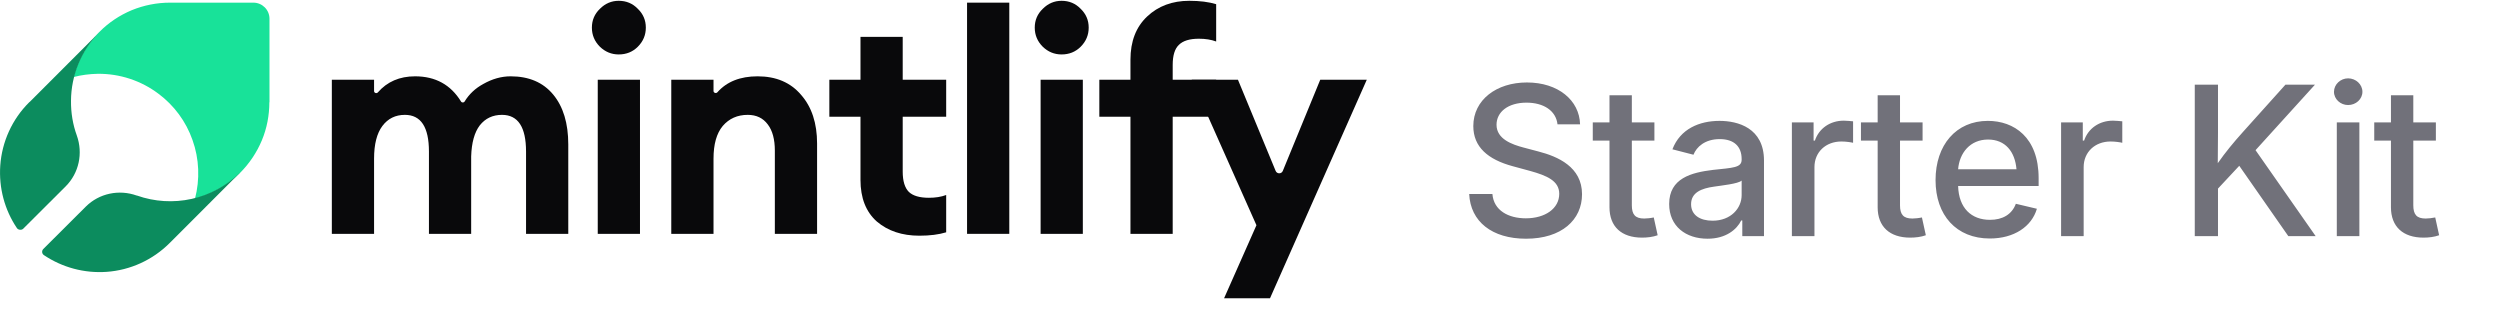
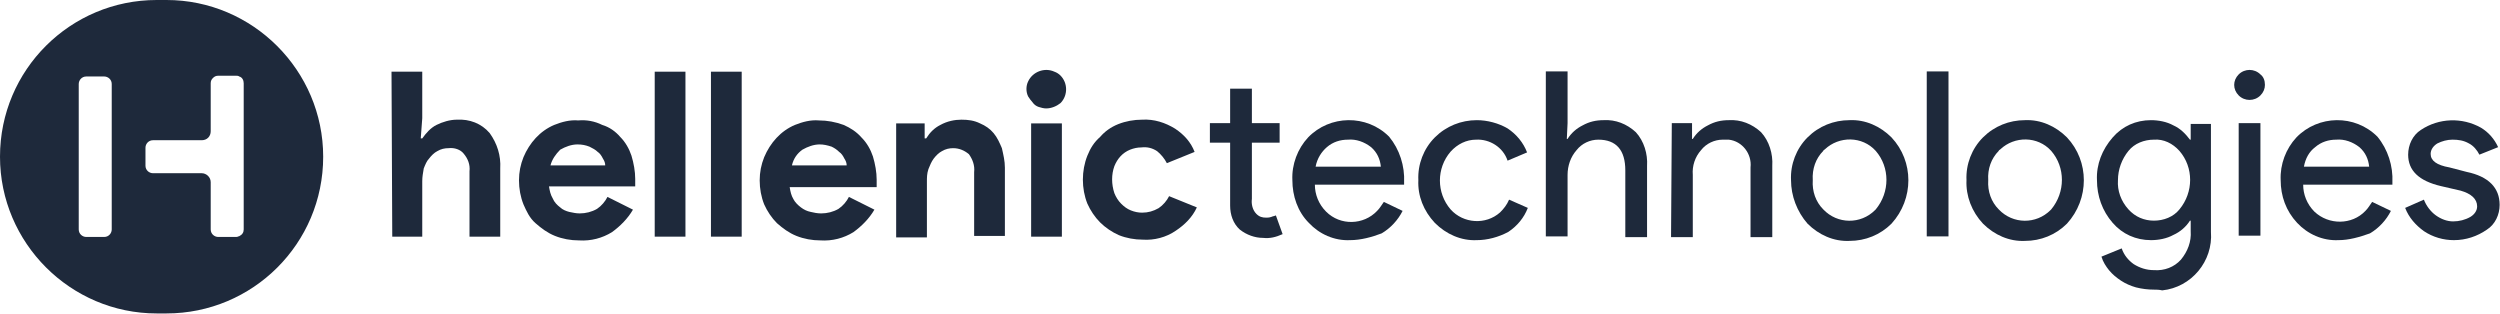
- <svg xmlns="http://www.w3.org/2000/svg" width="180" height="23" viewBox="0 0 180 23" fill="none">
-   <path d="M91.44 21.476H88.133L90.464 16.216L85.802 5.74H89.132L91.847 12.307C91.943 12.536 92.268 12.536 92.362 12.306L95.058 5.74H98.409L91.44 21.476Z" fill="#09090B" />
-   <path d="M81.393 16.837V8.403H79.152V5.74H81.393V4.297C81.393 2.98 81.792 1.944 82.592 1.19C83.391 0.435 84.404 0.058 85.633 0.058C86.387 0.058 87.031 0.139 87.564 0.302V2.988C87.208 2.854 86.794 2.788 86.32 2.788C85.655 2.788 85.174 2.936 84.878 3.232C84.582 3.513 84.434 3.994 84.434 4.674V5.74H87.564V8.403H84.434V16.837H81.393Z" fill="#09090B" />
-   <path d="M76.433 3.92C75.915 3.92 75.463 3.735 75.079 3.365C74.694 2.98 74.502 2.521 74.502 1.989C74.502 1.456 74.694 1.005 75.079 0.635C75.463 0.25 75.915 0.058 76.433 0.058C76.98 0.058 77.438 0.25 77.809 0.635C78.193 1.005 78.386 1.456 78.386 1.989C78.386 2.521 78.193 2.98 77.809 3.365C77.438 3.735 76.98 3.92 76.433 3.92ZM74.924 16.837V5.74H77.964V16.837H74.924Z" fill="#09090B" />
-   <path d="M69.628 16.837V0.191H72.669V16.837H69.628Z" fill="#09090B" />
-   <path d="M66.194 16.97C64.951 16.97 63.93 16.63 63.131 15.949C62.347 15.254 61.955 14.255 61.955 12.953V8.403H59.713V5.74H61.955V2.655H64.995V5.74H68.125V8.403H64.995V12.354C64.995 13.034 65.143 13.523 65.439 13.819C65.735 14.1 66.216 14.24 66.882 14.24C67.355 14.24 67.769 14.174 68.125 14.04V16.726C67.592 16.889 66.948 16.97 66.194 16.97Z" fill="#09090B" />
-   <path d="M48.332 16.837V5.74H51.373V6.551C51.373 6.688 51.559 6.748 51.65 6.646C52.328 5.879 53.293 5.495 54.546 5.495C55.878 5.495 56.921 5.939 57.676 6.827C58.445 7.7 58.83 8.869 58.83 10.334V16.837H55.789V10.844C55.789 10.03 55.619 9.402 55.279 8.958C54.939 8.499 54.458 8.27 53.836 8.27C53.096 8.27 52.497 8.536 52.038 9.069C51.594 9.601 51.373 10.386 51.373 11.421V16.837H48.332Z" fill="#09090B" />
-   <path d="M44.547 3.92C44.029 3.92 43.578 3.735 43.193 3.365C42.809 2.98 42.616 2.521 42.616 1.989C42.616 1.456 42.809 1.005 43.193 0.635C43.578 0.25 44.029 0.058 44.547 0.058C45.095 0.058 45.553 0.25 45.923 0.635C46.308 1.005 46.5 1.456 46.5 1.989C46.5 2.521 46.308 2.98 45.923 3.365C45.553 3.735 45.095 3.92 44.547 3.92ZM43.038 16.837V5.74H46.079V16.837H43.038Z" fill="#09090B" />
-   <path d="M37.875 16.837V10.911C37.875 9.15 37.298 8.27 36.144 8.27C35.478 8.27 34.945 8.521 34.546 9.024C34.161 9.527 33.954 10.275 33.924 11.266V16.837H30.884V10.911C30.884 9.15 30.306 8.27 29.152 8.27C28.472 8.27 27.932 8.536 27.532 9.069C27.133 9.601 26.933 10.386 26.933 11.421V16.837H23.892V5.74H26.933V6.559C26.933 6.695 27.116 6.755 27.206 6.652C27.878 5.881 28.771 5.495 29.885 5.495C31.349 5.495 32.452 6.1 33.193 7.309C33.252 7.404 33.395 7.403 33.454 7.307C33.774 6.78 34.219 6.361 34.79 6.05C35.441 5.68 36.099 5.495 36.765 5.495C38.082 5.495 39.103 5.932 39.828 6.805C40.553 7.678 40.916 8.876 40.916 10.4V16.837H37.875Z" fill="#09090B" />
-   <path d="M19.403 7.362V1.35C19.403 0.705 18.879 0.191 18.244 0.191H12.235C11.291 0.191 10.357 0.378 9.487 0.733C8.618 1.098 7.824 1.621 7.16 2.295L7.114 2.341C6.235 3.23 5.609 4.333 5.291 5.548C5.861 5.399 6.45 5.324 7.039 5.314C8.609 5.296 10.151 5.801 11.403 6.745C12.534 7.586 13.394 8.746 13.861 10.083C14.347 11.438 14.403 12.916 14.039 14.309C15.244 13.991 16.356 13.364 17.244 12.486L17.291 12.439C17.954 11.775 18.487 10.98 18.851 10.111C19.216 9.241 19.393 8.306 19.393 7.362H19.403Z" fill="#18E299" />
-   <path d="M5.112 7.26C5.121 5.416 5.857 3.646 7.151 2.324L2.151 7.326C2.133 7.344 2.114 7.354 2.095 7.372C0.876 8.583 0.14 10.204 0.019 11.918C-0.092 13.52 0.327 15.103 1.22 16.426C1.306 16.552 1.537 16.593 1.667 16.472L4.73 13.417C5.689 12.458 5.987 11.033 5.531 9.757C5.242 8.965 5.103 8.117 5.112 7.26Z" fill="#0C8C5E" />
-   <path d="M17.262 12.44C16.303 13.38 15.102 14.032 13.799 14.321C12.486 14.61 11.127 14.526 9.861 14.079C9.861 14.079 9.851 14.079 9.842 14.079C8.567 13.622 7.142 13.921 6.183 14.871L3.12 17.926C2.99 18.056 3.009 18.27 3.167 18.373C4.489 19.258 6.072 19.686 7.673 19.574C9.386 19.453 10.997 18.717 12.216 17.497L12.263 17.451L17.262 12.449V12.44Z" fill="#0C8C5E" />
-   <text x="105" y="17" font-family="Inter, ui-sans-serif, system-ui, -apple-system, sans-serif" font-size="15" font-weight="500" fill="#71717A" letter-spacing="-0.01em">Starter Kit</text>
+ <svg xmlns="http://www.w3.org/2000/svg" version="1.1" id="Layer_1" x="0px" y="0px" viewBox="0 0 333.4 41.8" style="enable-background:new 0 0 333.4 41.8;" xml:space="preserve">
+   <style type="text/css">
+ 	.st0{fill:#1e293b;}
+ </style>
+   <g>
+     <g>
+       <g id="Group_1_00000043434062361084515990000004974708222094470321_" transform="translate(66.351 43.325)">
+         <path id="Path_1_00000113326874032057102040000006053623075195625627_" class="st0" d="M102.1-11.6c-1.1,0-2.2-0.4-3.1-1.1     c-0.9-0.8-1.3-2-1.3-3.2v-8.4h-2.7v-2.6h2.7v-4.6h2.9v4.6h3.7v2.6h-3.7v7.5c-0.1,0.7,0.1,1.5,0.6,2c0.4,0.4,0.8,0.5,1.3,0.5     c0.2,0,0.4,0,0.7-0.1c0.2-0.1,0.4-0.1,0.6-0.2l0.9,2.5C103.8-11.7,103-11.5,102.1-11.6z" />
+         <path id="Path_2_00000168115049776023857610000007178036859038622361_" class="st0" d="M113.7-11.3c-2.1,0.1-4.1-0.8-5.5-2.3     c-1.5-1.5-2.2-3.6-2.2-5.7c-0.1-2.1,0.7-4.2,2.1-5.7c2.9-3,7.8-3.1,10.8-0.1c1.4,1.7,2.1,3.9,2,6.1l0,0.3h-11.9     c0,1.3,0.5,2.6,1.5,3.6c1.9,1.9,5,1.8,6.8-0.1c0.4-0.4,0.6-0.8,0.9-1.2l2.5,1.2c-0.6,1.2-1.6,2.3-2.8,3     C116.6-11.7,115.1-11.3,113.7-11.3z M109.1-21.1h8.7c-0.1-1-0.5-1.9-1.3-2.6c-0.9-0.7-2-1.1-3.1-1c-1,0-2,0.3-2.8,1     C109.9-23.1,109.3-22.2,109.1-21.1L109.1-21.1z" />
+         <path id="Path_3_00000032623809556721827440000008998429115761339524_" class="st0" d="M130.6-11.3c-2.1,0.1-4.1-0.8-5.6-2.3     c-1.5-1.6-2.3-3.6-2.2-5.7c-0.1-2.1,0.7-4.2,2.2-5.7c1.5-1.5,3.5-2.3,5.6-2.3c1.4,0,2.9,0.4,4.1,1.1c1.2,0.8,2.1,1.9,2.6,3.2     l-2.6,1.1c-0.6-1.8-2.4-2.9-4.2-2.8c-1.3,0-2.5,0.6-3.4,1.6c-1.9,2.2-1.9,5.5,0,7.7c1.7,1.9,4.7,2.1,6.6,0.4     c0.5-0.5,0.9-1,1.2-1.7l2.5,1.1c-0.5,1.3-1.4,2.4-2.6,3.2C133.5-11.7,132-11.3,130.6-11.3z" />
+         <path id="Path_4_00000033363885907413149330000013520761657999553937_" class="st0" d="M139.8-33.8h2.9v6.9l-0.1,2.1h0.1     c0.5-0.8,1.2-1.4,2-1.8c0.9-0.5,1.8-0.7,2.8-0.7c1.6-0.1,3.1,0.5,4.3,1.6c1.1,1.2,1.6,2.9,1.5,4.5v9.5h-2.9v-8.9     c0-2.7-1.2-4.1-3.6-4.1c-1.1,0-2.2,0.5-2.9,1.4c-0.8,0.9-1.2,2.1-1.2,3.3v8.2h-2.9L139.8-33.8L139.8-33.8z" />
+         <path id="Path_5_00000170963446422061622020000009362834331287473311_" class="st0" d="M156.6-26.9h2.7v2.1h0.1     c0.5-0.8,1.2-1.4,2-1.8c0.9-0.5,1.8-0.7,2.8-0.7c1.6-0.1,3.1,0.5,4.3,1.6c1.1,1.2,1.6,2.9,1.5,4.5v9.5h-2.9v-9.3     c0.2-1.8-1.1-3.5-2.9-3.7c-0.3,0-0.5,0-0.8,0c-1.1,0-2.2,0.5-2.9,1.4c-0.8,0.9-1.2,2.1-1.1,3.3v8.3h-2.9L156.6-26.9z" />
+         <path id="Path_6_00000084509350901449511040000010072292779273636252_" class="st0" d="M172.5-19.3c-0.1-2.1,0.7-4.2,2.2-5.7     c1.5-1.5,3.5-2.3,5.6-2.3c2.1-0.1,4.1,0.8,5.6,2.3c3,3.2,3,8.2,0,11.5c-1.5,1.5-3.5,2.3-5.6,2.3c-2.1,0.1-4.1-0.8-5.6-2.3     C173.3-15.1,172.5-17.2,172.5-19.3z M175.4-19.3c-0.1,1.5,0.4,2.9,1.4,3.9c1.9,2,5,2,6.9,0.1c0.1-0.1,0.1-0.1,0.1-0.1     c1.9-2.3,1.9-5.6,0-7.8c-1.8-2-4.9-2-6.8-0.2c-0.1,0.1-0.2,0.1-0.2,0.2C175.8-22.2,175.3-20.8,175.4-19.3L175.4-19.3z" />
+         <path id="Path_7_00000130609640879134613140000004722174808853910444_" class="st0" d="M193.5-33.8v22h-2.9v-22H193.5z" />
+         <path id="Path_8_00000139256917504821647360000002467089562537953451_" class="st0" d="M195.9-19.3c-0.1-2.1,0.7-4.2,2.2-5.7     c1.5-1.5,3.5-2.3,5.6-2.3c2.1-0.1,4.1,0.8,5.6,2.3c3,3.2,3,8.2,0,11.5c-1.5,1.5-3.5,2.3-5.6,2.3c-2.1,0.1-4.1-0.8-5.6-2.3     C196.6-15.1,195.8-17.2,195.9-19.3z M198.8-19.3c-0.1,1.5,0.4,2.9,1.4,3.9c1.9,2,5,2,6.9,0.1c0.1-0.1,0.1-0.1,0.1-0.1     c1.9-2.3,1.9-5.6,0-7.8c-1.8-2-4.9-2-6.8-0.2c-0.1,0.1-0.2,0.1-0.2,0.2C199.2-22.2,198.7-20.8,198.8-19.3z" />
+         <path id="Path_9_00000176018920268459618150000013820618653539136133_" class="st0" d="M220.9-4.7c-0.8,0-1.6-0.1-2.4-0.3     c-0.7-0.2-1.4-0.5-2-0.9c-0.6-0.4-1.1-0.8-1.6-1.4c-0.4-0.5-0.8-1.1-1-1.8l2.7-1.1c0.3,0.9,0.9,1.6,1.6,2.1     c0.8,0.5,1.7,0.8,2.7,0.8c1.4,0.1,2.7-0.4,3.6-1.4c0.9-1.1,1.4-2.4,1.3-3.8v-1.4h-0.1c-0.5,0.8-1.3,1.5-2.2,1.9     c-0.9,0.5-2,0.7-3,0.7c-2,0-3.8-0.8-5.1-2.3c-1.4-1.6-2.1-3.6-2.1-5.7c-0.1-2.1,0.7-4.1,2.1-5.7c1.3-1.5,3.1-2.3,5.1-2.3     c1,0,2.1,0.2,3,0.7c0.9,0.4,1.6,1.1,2.2,1.9h0.1v-2.1h2.7v14.4c0.3,3.9-2.6,7.4-6.5,7.8C221.6-4.7,221.2-4.7,220.9-4.7L220.9-4.7     z M220.9-13.9c1.3,0,2.6-0.5,3.4-1.5c1.9-2.3,1.9-5.6,0-7.8c-0.9-1-2.1-1.6-3.4-1.5c-1.3,0-2.6,0.5-3.4,1.5     c-0.9,1.1-1.4,2.5-1.4,3.9c-0.1,1.4,0.4,2.8,1.4,3.9C218.4-14.4,219.6-13.9,220.9-13.9z" />
+         <path id="Path_10_00000089545325888629614840000003135593738100713642_" class="st0" d="M235.7-32c0,0.5-0.2,1-0.6,1.4     c-0.8,0.8-2.1,0.8-2.9,0c-0.8-0.8-0.8-2,0-2.8l0,0c0.8-0.8,2.1-0.8,2.9,0C235.5-33.1,235.7-32.6,235.7-32z M235.1-26.9v15h-2.9     v-15H235.1z" />
+         <path id="Path_11_00000070110789536313697700000001929645792866357411_" class="st0" d="M245.5-11.3c-2.1,0.1-4.1-0.8-5.5-2.3     c-1.5-1.6-2.2-3.6-2.2-5.7c-0.1-2.1,0.7-4.2,2.1-5.7c2.9-3,7.8-3.1,10.8-0.1c1.4,1.7,2.1,3.9,2,6.1l0,0.3h-11.9     c0,1.3,0.5,2.6,1.5,3.6c1.9,1.8,5,1.8,6.8-0.1c0.4-0.4,0.6-0.8,0.9-1.2l2.5,1.2c-0.6,1.2-1.6,2.3-2.8,3     C248.3-11.7,246.9-11.3,245.5-11.3z M240.9-21.1h8.7c-0.1-1-0.5-1.9-1.3-2.6c-0.9-0.7-2-1.1-3.1-1c-1,0-2,0.3-2.8,1     C241.6-23.1,241.1-22.2,240.9-21.1L240.9-21.1z" />
+         <path id="Path_12_00000139984831462626138580000009202020220648016022_" class="st0" d="M267-16c0,1.3-0.6,2.6-1.7,3.3     c-1.3,0.9-2.8,1.4-4.4,1.4c-1.4,0-2.8-0.4-4-1.2c-1.1-0.8-2-1.8-2.5-3.1l2.5-1.1c0.3,0.8,0.9,1.6,1.6,2.1     c0.7,0.5,1.5,0.8,2.3,0.8c0.8,0,1.6-0.2,2.3-0.6c0.5-0.3,0.9-0.8,0.9-1.4c0-1-0.8-1.7-2.2-2.1l-2.6-0.6c-3-0.7-4.4-2.1-4.4-4.2     c0-1.3,0.6-2.6,1.7-3.3c2.4-1.6,5.5-1.7,8-0.3c1,0.6,1.8,1.5,2.3,2.6l-2.5,1c-0.3-0.6-0.8-1.2-1.4-1.5c-0.7-0.4-1.4-0.5-2.2-0.5     c-0.7,0-1.4,0.2-2,0.5c-0.5,0.3-0.9,0.8-0.9,1.4c0,0.9,0.8,1.5,2.5,1.8l2.3,0.6C265.5-19.8,267-18.3,267-16z" />
+       </g>
+       <g id="Group_2_00000171691580753195562880000013722604795499244212_" transform="translate(66.312 19.96)">
+         <path id="Path_13_00000070104009375522307470000017370371785951316130_" class="st0" d="M-14.1-10.4h4.1v6.2l-0.2,2.7h0.2     c0.5-0.7,1.1-1.4,1.9-1.8C-7.3-3.7-6.3-4-5.4-4C-3.7-4.1-2.1-3.5-1-2.2c1,1.4,1.5,3,1.4,4.7v9.1h-4.1V2.9     c0.1-0.9-0.2-1.7-0.8-2.4C-4.9,0-5.7-0.3-6.5-0.2c-0.5,0-1,0.1-1.5,0.4c-0.4,0.2-0.8,0.6-1.1,1C-9.4,1.5-9.6,2-9.8,2.5     C-9.9,3.1-10,3.6-10,4.2v7.4H-14L-14.1-10.4L-14.1-10.4z" />
+         <path id="Path_14_00000009575233132739570600000004778795321952278921_" class="st0" d="M18.1,8c-0.7,1.2-1.7,2.2-2.8,3     c-1.3,0.8-2.8,1.2-4.4,1.1c-1.1,0-2.2-0.2-3.2-0.6c-1-0.4-1.8-1-2.6-1.7S3.9,8.2,3.5,7.3c-0.4-1-0.6-2.1-0.6-3.2     C2.9,3,3.1,2,3.5,1c0.8-1.9,2.2-3.5,4.1-4.3c1-0.4,2.1-0.7,3.2-0.6C11.9-4,13-3.8,14-3.3C15-3,15.8-2.4,16.4-1.7     c0.7,0.7,1.2,1.6,1.5,2.5c0.3,1,0.5,2.1,0.5,3.1v0.4c0,0.1,0,0.2,0,0.3c0,0.1,0,0.2,0,0.3H6.9c0.1,0.6,0.2,1.1,0.5,1.6     C7.6,7,8,7.4,8.4,7.7C8.7,8,9.2,8.2,9.6,8.3c0.5,0.1,0.9,0.2,1.4,0.2c0.8,0,1.6-0.2,2.3-0.6c0.6-0.4,1.1-1,1.4-1.6L18.1,8z      M14.4,2.1c0-0.3-0.1-0.6-0.3-0.9c-0.2-0.4-0.4-0.7-0.7-0.9c-0.3-0.3-0.7-0.5-1.1-0.7c-0.5-0.2-1-0.3-1.6-0.3     c-0.8,0-1.6,0.3-2.3,0.7C7.8,0.6,7.3,1.3,7.1,2.1H14.4z" />
+         <path id="Path_15_00000006707003280194083260000014266590371257527698_" class="st0" d="M21,11.6v-22h4.1v22L21,11.6L21,11.6z" />
+         <path id="Path_16_00000120556482418581941950000014741127032484929175_" class="st0" d="M28.5,11.6v-22h4.1v22L28.5,11.6     L28.5,11.6z" />
+         <path id="Path_17_00000050654602400736870140000011712745885735053213_" class="st0" d="M50.3,8c-0.7,1.2-1.7,2.2-2.8,3     c-1.3,0.8-2.8,1.2-4.4,1.1c-1.1,0-2.2-0.2-3.2-0.6c-1-0.4-1.8-1-2.6-1.7c-0.7-0.7-1.3-1.6-1.7-2.5c-0.4-1-0.6-2.1-0.6-3.2     C35,3,35.2,2,35.6,1c0.8-1.9,2.2-3.5,4.1-4.3c1-0.4,2.1-0.7,3.2-0.6c1.1,0,2.2,0.2,3.3,0.6c0.9,0.4,1.7,0.9,2.4,1.7     c0.7,0.7,1.2,1.6,1.5,2.5c0.3,1,0.5,2.1,0.5,3.1v0.4c0,0.1,0,0.2,0,0.3c0,0.1,0,0.2,0,0.3H39c0.1,0.6,0.2,1.1,0.5,1.6     c0.2,0.4,0.6,0.8,1,1.1c0.4,0.3,0.8,0.5,1.3,0.6c0.4,0.1,0.9,0.2,1.4,0.2c0.8,0,1.6-0.2,2.3-0.6c0.6-0.4,1.1-1,1.4-1.6L50.3,8z      M46.6,2.1c0-0.3-0.1-0.6-0.3-0.9c-0.2-0.4-0.4-0.7-0.7-0.9C45.3,0,45-0.2,44.6-0.4C44-0.6,43.5-0.7,43-0.7     c-0.8,0-1.6,0.3-2.3,0.7c-0.7,0.5-1.2,1.2-1.4,2.1H46.6z" />
+         <path id="Path_18_00000176026751961215892640000000791162225375505322_" class="st0" d="M57-1.5h0.2c0.5-0.8,1.1-1.4,1.9-1.8     C60-3.8,61-4,61.9-4c0.9,0,1.7,0.1,2.5,0.5c0.7,0.3,1.3,0.7,1.8,1.3c0.5,0.6,0.8,1.3,1.1,2c0.2,0.9,0.4,1.7,0.4,2.6v9.1h-4.1V3     c0.1-0.9-0.2-1.7-0.7-2.4c-0.6-0.5-1.3-0.8-2.1-0.8c-0.5,0-1,0.1-1.5,0.4c-0.4,0.2-0.8,0.6-1.1,1c-0.3,0.4-0.5,0.9-0.7,1.4     c-0.2,0.6-0.2,1.1-0.2,1.7v7.4h-4.1V-3.5H57L57-1.5L57-1.5z" />
+         <path id="Path_19_00000069394142772329145060000013770757595360695733_" class="st0" d="M73.2-5.5c-0.3,0-0.7-0.1-1-0.2     c-0.3-0.1-0.6-0.3-0.8-0.6c-0.2-0.2-0.4-0.5-0.6-0.8c-0.3-0.6-0.3-1.4,0-2c0.6-1.3,2.2-1.9,3.5-1.3c0.3,0.1,0.6,0.3,0.8,0.5     c1,1,1,2.6,0.1,3.6c0,0,0,0-0.1,0.1C74.6-5.8,73.9-5.5,73.2-5.5z M71.2,11.6V-3.5h4.1v15.1C75.3,11.6,71.2,11.6,71.2,11.6z" />
+         <path id="Path_20_00000072243450555281908130000005192394328984537487_" class="st0" d="M93.3,7.7c-0.6,1.3-1.6,2.3-2.8,3.1     c-1.3,0.9-2.9,1.3-4.4,1.2c-1.1,0-2.2-0.2-3.2-0.6c-0.9-0.4-1.8-1-2.5-1.7c-0.7-0.7-1.3-1.6-1.7-2.5c-0.4-1-0.6-2.1-0.6-3.2     c0-1.1,0.2-2.2,0.6-3.2c0.4-1,0.9-1.8,1.7-2.5C81-2.4,81.8-3,82.8-3.4C83.8-3.8,84.9-4,86-4c1.6-0.1,3.1,0.4,4.4,1.2     c1.2,0.8,2.1,1.8,2.6,3.1l-3.7,1.5c-0.3-0.6-0.8-1.2-1.3-1.6c-0.6-0.4-1.3-0.6-2.1-0.5c-0.5,0-1,0.1-1.5,0.3     c-1,0.4-1.7,1.2-2.1,2.2c-0.4,1.1-0.4,2.4,0,3.6c0.2,0.5,0.5,1,0.9,1.4c0.4,0.4,0.8,0.7,1.3,0.9c0.5,0.2,1,0.3,1.5,0.3     c0.8,0,1.5-0.2,2.2-0.6c0.6-0.4,1.1-1,1.4-1.6L93.3,7.7z" />
+       </g>
+     </g>
+     <path id="Path_21_00000137122447191328196730000009382542959222780346_" class="st0" d="M0,20.9L0,20.9c0,11.5,9.4,20.9,20.9,20.9   h1.3c11.5,0,20.9-9.3,20.9-20.9l0,0C43.1,9.4,33.7,0,22.2,0h-1.3C9.4,0,0,9.3,0,20.9z M14.9,30.6c0,0.5-0.4,1-1,1h-2.4   c-0.5,0-1-0.4-1-1V11.2c0-0.5,0.4-1,1-1h2.4c0.5,0,1,0.4,1,1L14.9,30.6z M32.5,30.6c0,0.4-0.2,0.7-0.6,0.9c-0.1,0-0.2,0.1-0.4,0.1   h-2.4c-0.5,0-1-0.4-1-1v-6.3c0-0.7-0.6-1.2-1.2-1.2l0,0h-6.5c-0.5,0-1-0.4-1-1v-2.4c0-0.5,0.4-1,1-1h6.5c0.7,0,1.2-0.5,1.2-1.2l0,0   v-6.4c0-0.3,0.1-0.5,0.3-0.7s0.4-0.3,0.7-0.3h2.4c0.1,0,0.3,0,0.4,0.1c0.4,0.1,0.6,0.5,0.6,0.9L32.5,30.6z" />
+   </g>
</svg>
